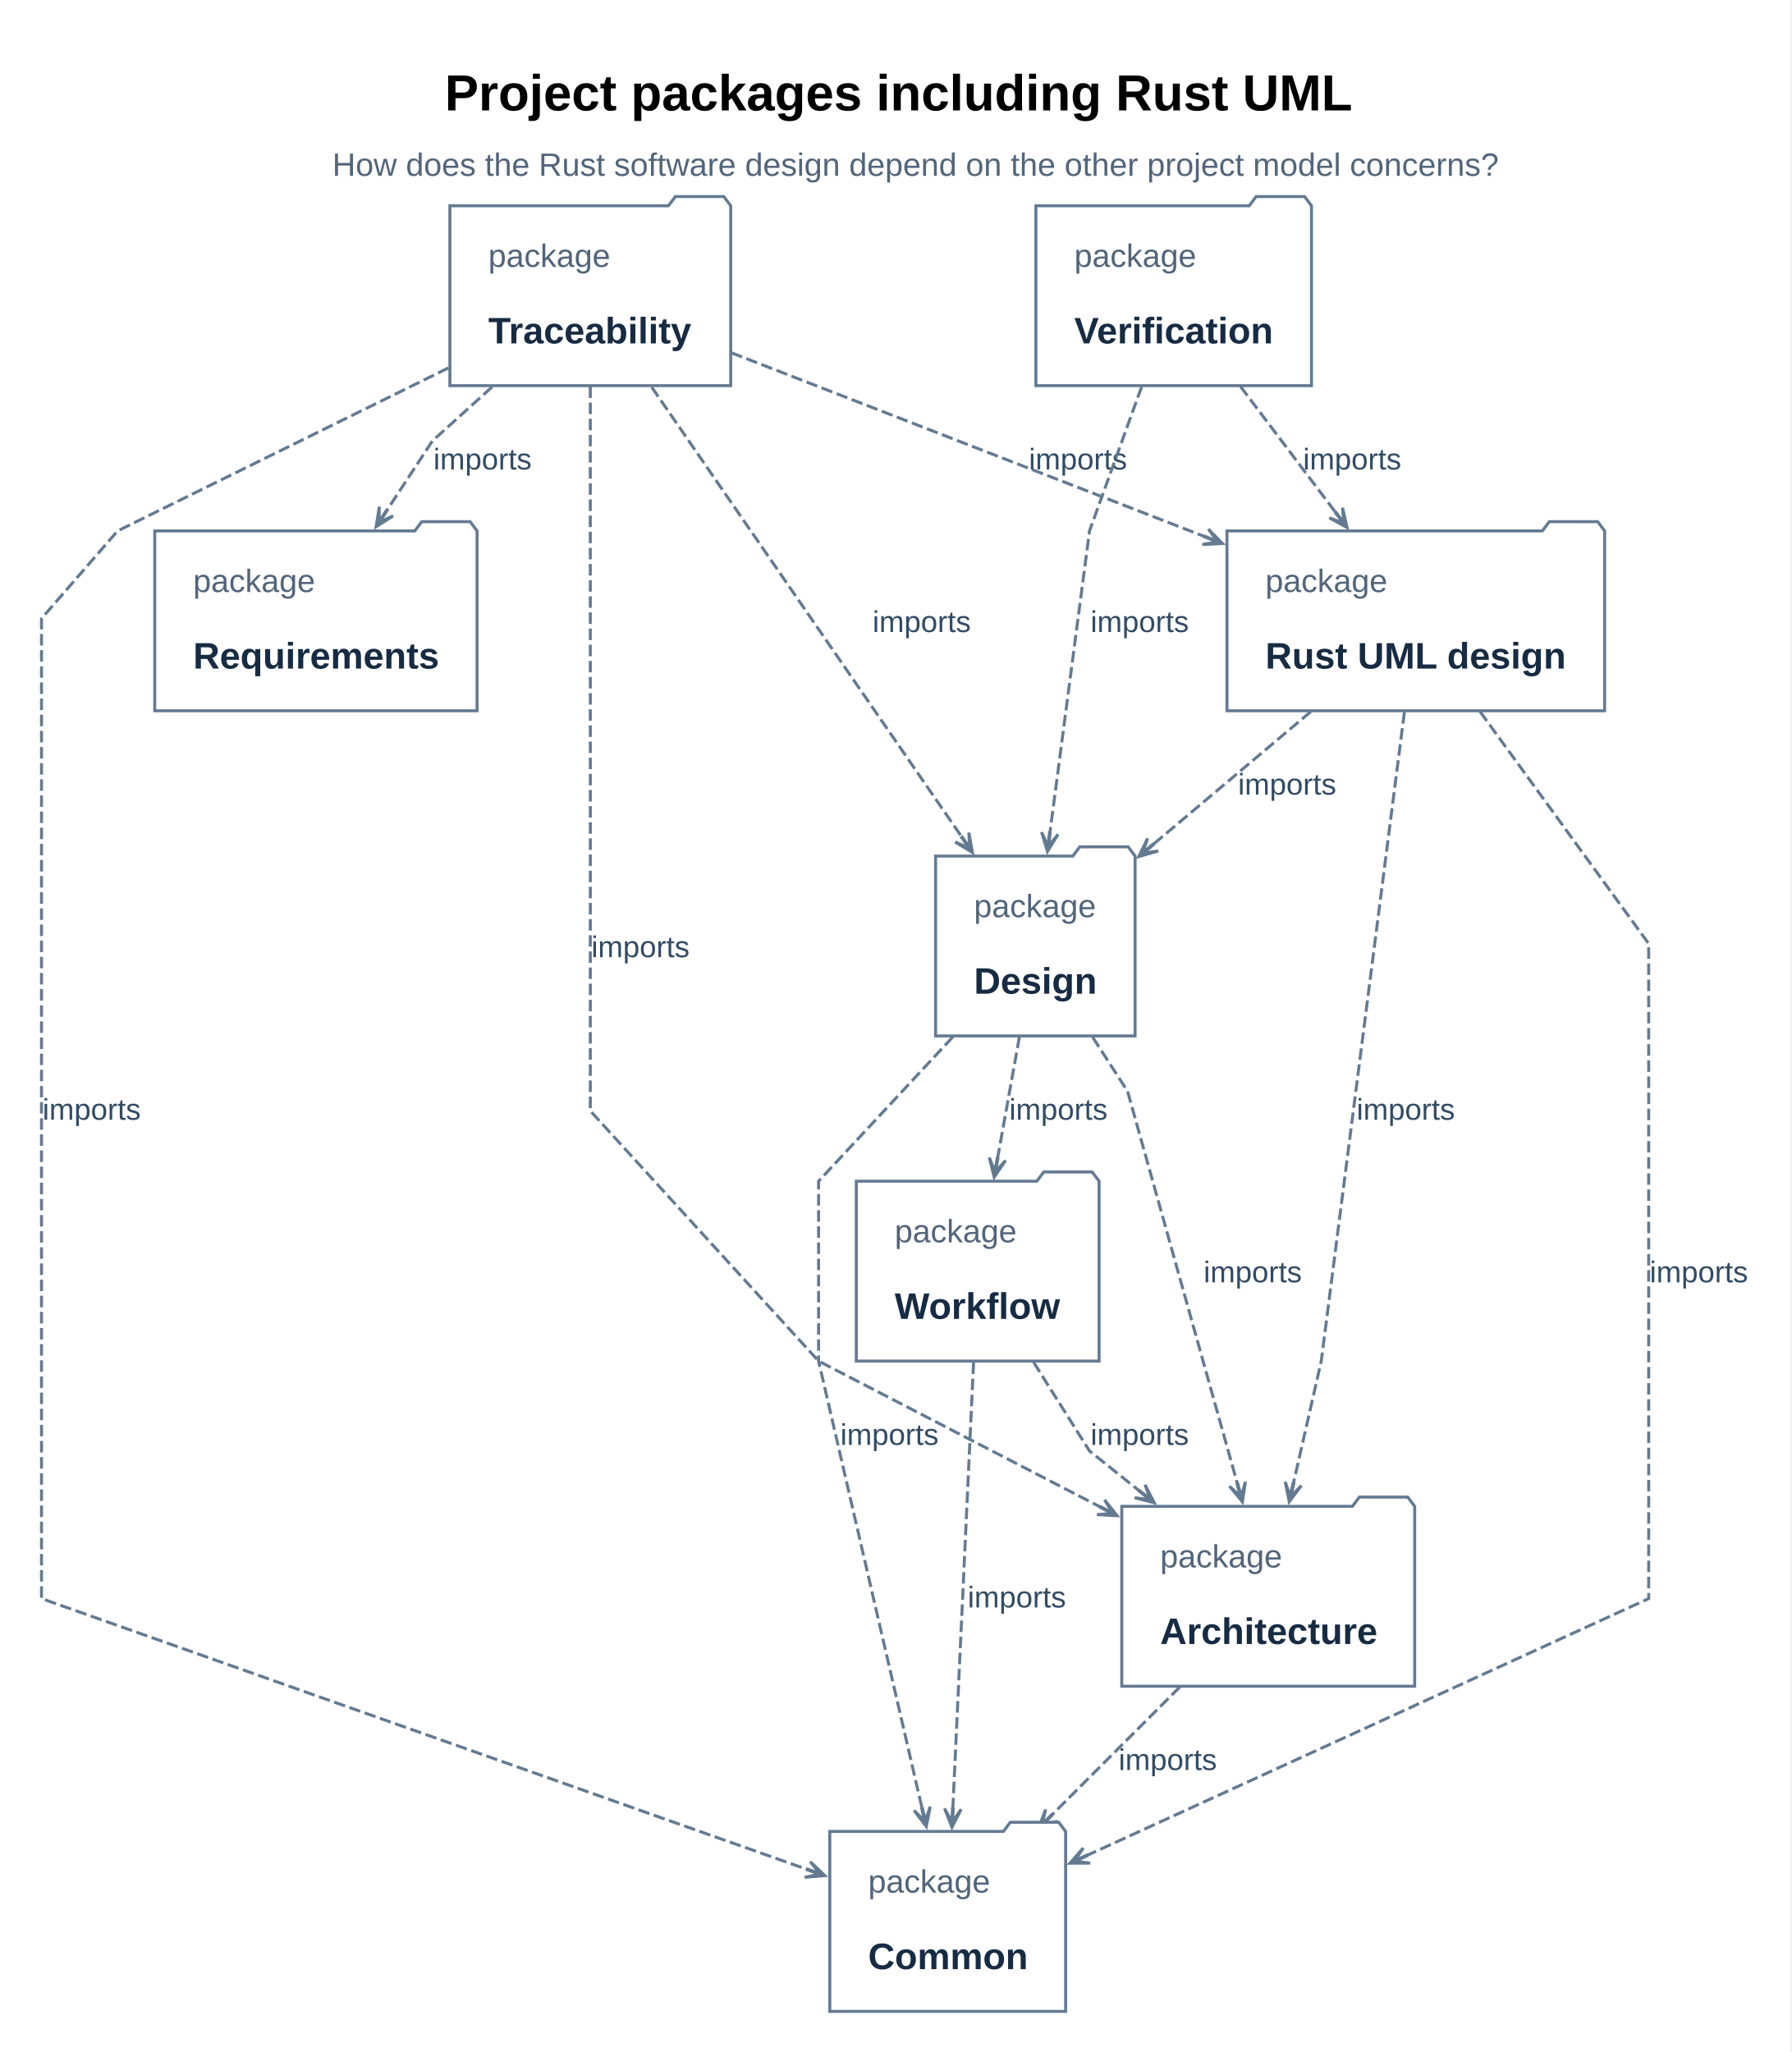
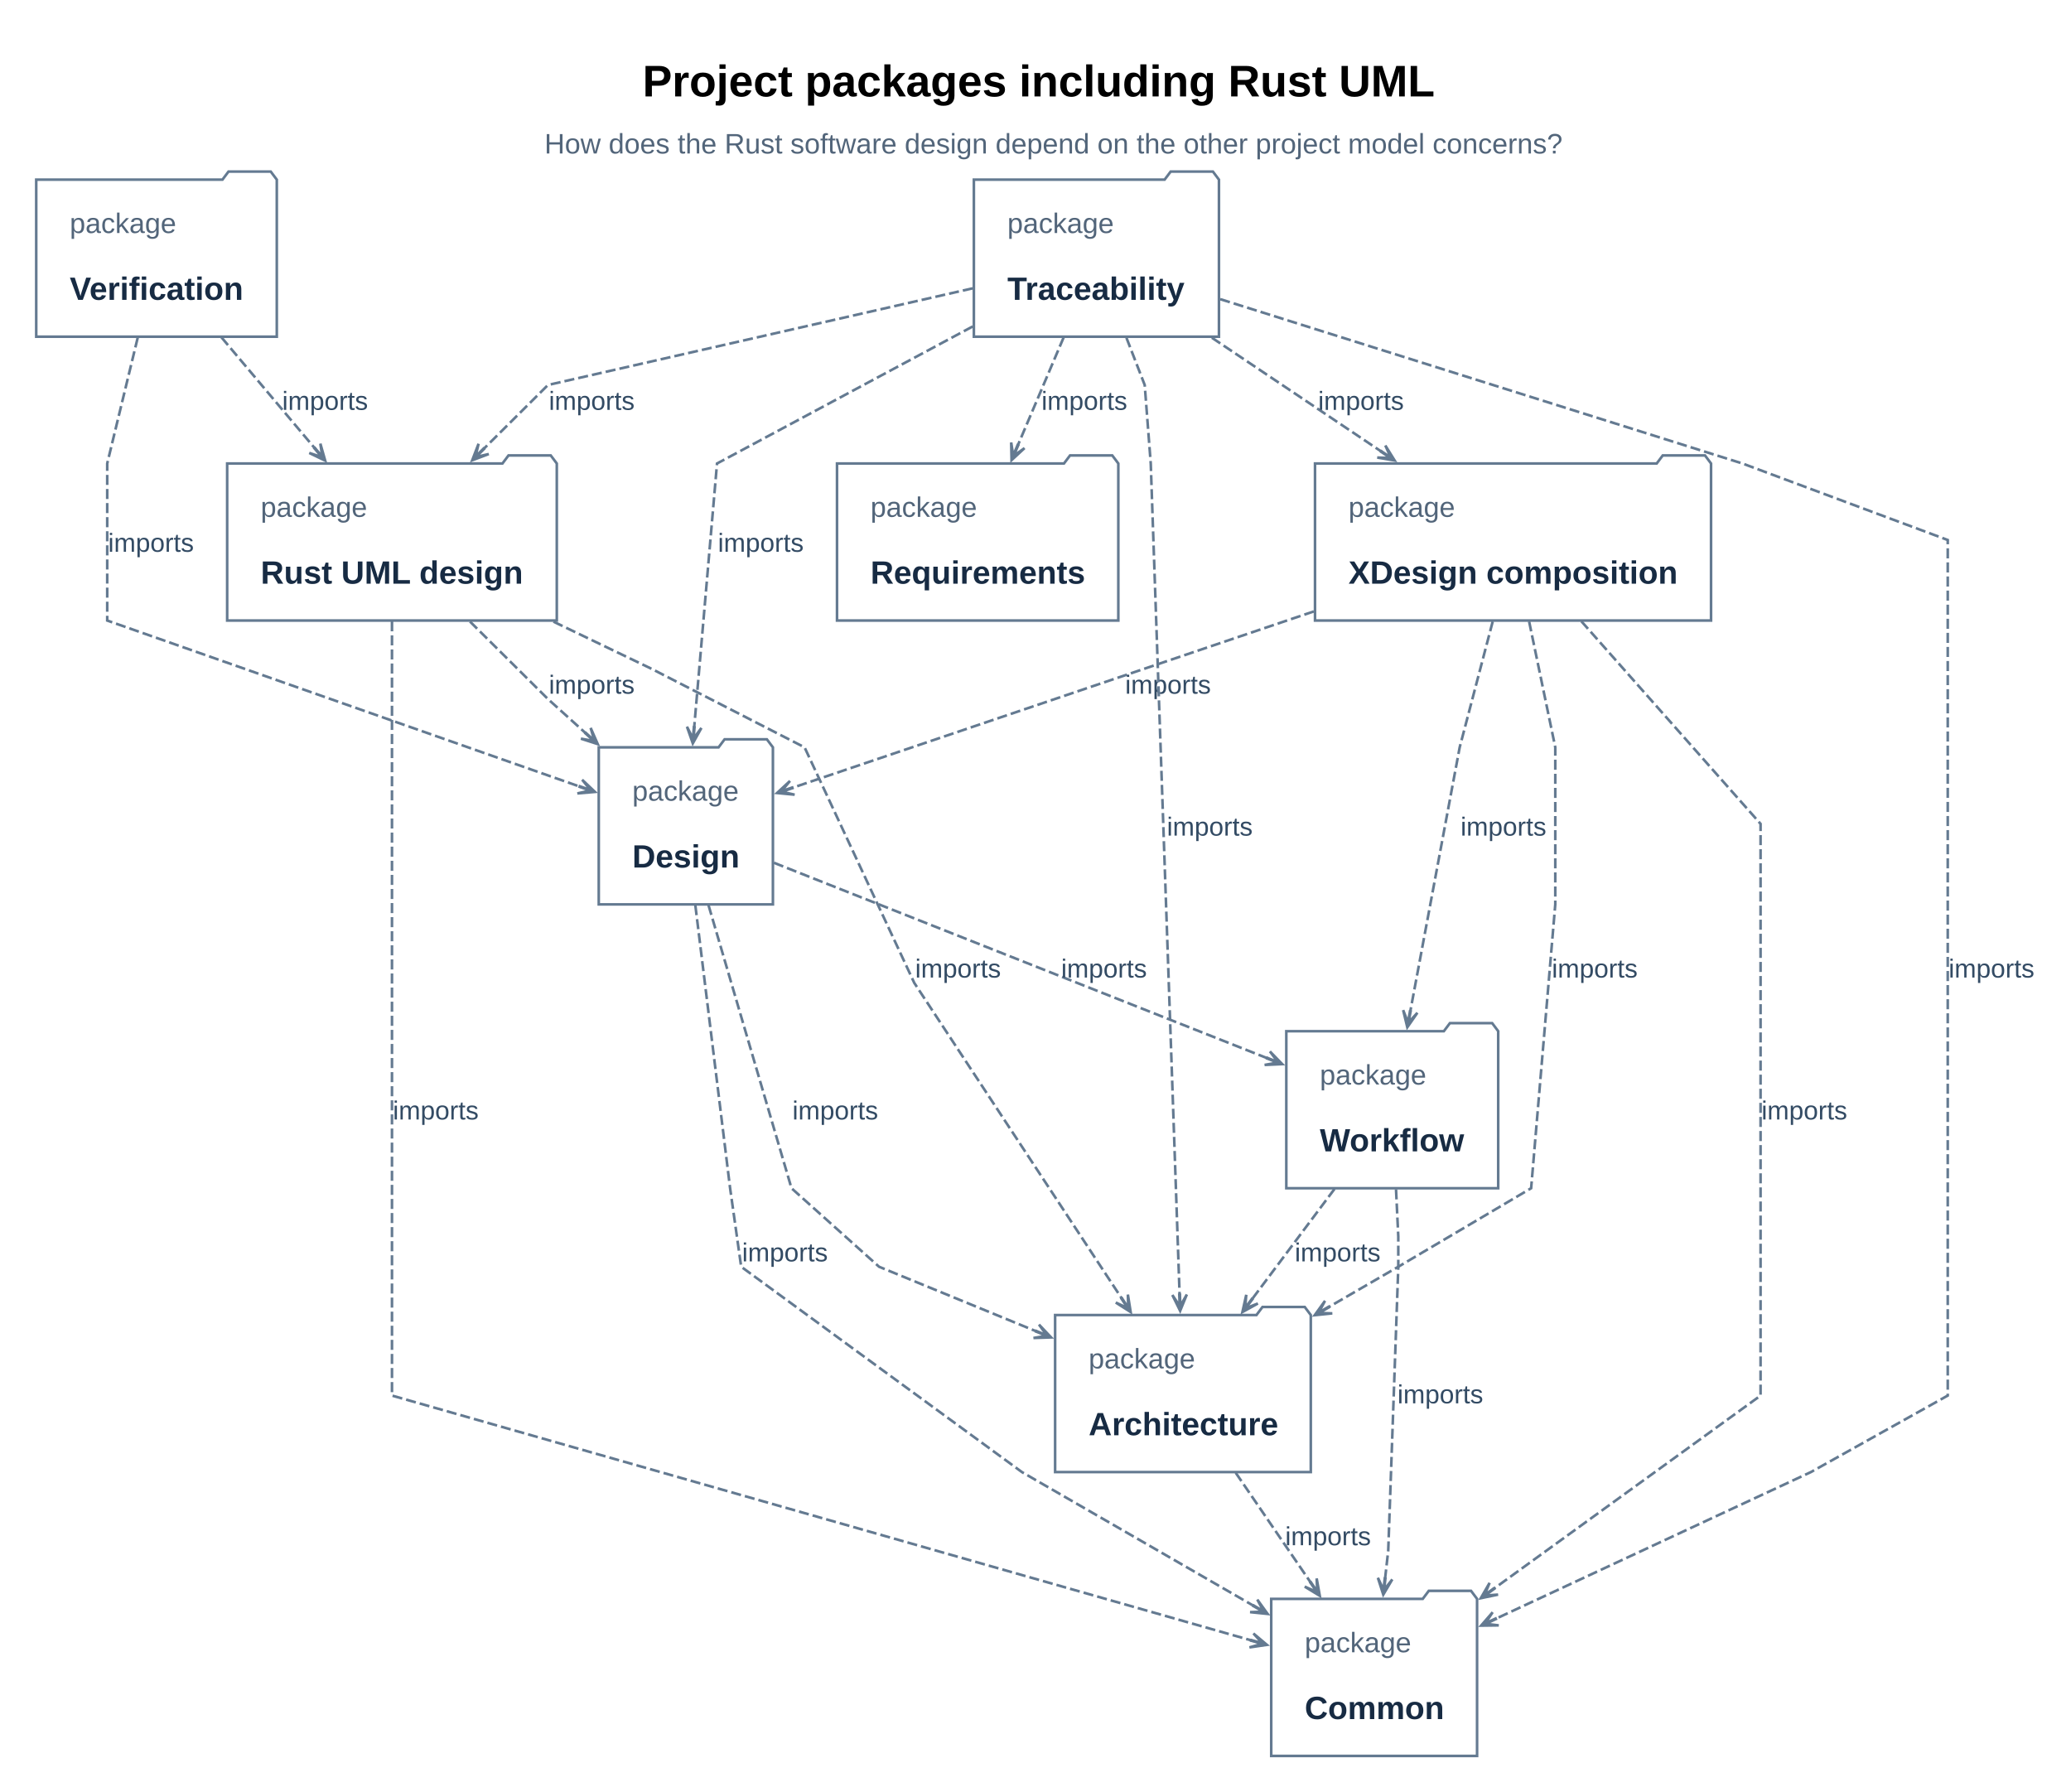
- <svg xmlns="http://www.w3.org/2000/svg" width="777pt" height="890pt" viewBox="0.00 0.00 777.00 890.00" role="img" aria-labelledby="diagram-title diagram-desc" data-layout-engine="graphviz-dot">
+ <svg xmlns="http://www.w3.org/2000/svg" width="1029pt" height="890pt" viewBox="0.00 0.00 1029.00 890.00" role="img" aria-labelledby="diagram-title diagram-desc" data-layout-engine="graphviz-dot">
  <g id="graph0" class="graph" transform="scale(1 1) rotate(0) translate(18 872.37)">
-     <polygon fill="white" stroke="none" points="-18,18 -18,-872.37 758.5,-872.37 758.5,18 -18,18" />
-     <text xml:space="preserve" text-anchor="start" x="174.88" y="-824.47" font-family="Arial" font-weight="bold" font-size="22.00">Project packages including Rust UML</text>
-     <text xml:space="preserve" text-anchor="start" x="126.12" y="-796.12" font-family="Arial" font-size="14.00" fill="#52657a">How does the Rust software design depend on the other project model concerns?</text>
-     <g class="edge" data-native-id="9125b251-9b5d-5397-881d-ebc59b528305" data-source-id="0625023d-d9ca-57d0-8d04-bde917032e84" data-target-id="7def8b87-d29a-5822-b4d9-666bd91325c8" data-edge-kind="dependency">
-       <path fill="none" stroke="#647a91" stroke-width="1.3" stroke-dasharray="5,2" d="M591.05,-563.48C580.15,-478.36 555,-282.04 555,-282.04 555,-282.04 548.81,-254.84 542.85,-228.67" />
-       <polygon fill="#647a91" stroke="#647a91" stroke-width="1.3" points="541.11,-221.05 546.4,-228.05 541.8,-223.37 543.04,-228.82 542.89,-228.85 542.74,-228.88 541.5,-223.44 539.38,-229.65 541.11,-221.05" />
-       <text xml:space="preserve" text-anchor="middle" x="591.64" y="-386.71" font-family="Arial" font-size="13.00" fill="#334b64" class="edge-label">imports</text>
+     <polygon fill="white" stroke="none" points="-18,18 -18,-872.37 1011.26,-872.37 1011.26,18 -18,18" />
+     <text xml:space="preserve" text-anchor="start" x="301.26" y="-824.47" font-family="Arial" font-weight="bold" font-size="22.00">Project packages including Rust UML</text>
+     <text xml:space="preserve" text-anchor="start" x="252.51" y="-796.12" font-family="Arial" font-size="14.00" fill="#52657a">How does the Rust software design depend on the other project model concerns?</text>
+     <g class="edge" data-native-id="033b1cbf-6279-5ead-9d37-1441a9fa3395" data-source-id="7def8b87-d29a-5822-b4d9-666bd91325c8" data-target-id="fc9e6046-b3d8-5f4a-b4b7-7125975a4afe" data-edge-kind="dependency">
+       <path fill="none" stroke="#647a91" stroke-width="1.3" stroke-dasharray="5,2" d="M595.98,-140.67C607.61,-123.66 621.38,-103.5 633.54,-85.7" />
+       <polygon fill="#647a91" stroke="#647a91" stroke-width="1.3" points="637.75,-79.55 636.2,-88.18 636.51,-81.63 633.36,-86.24 633.23,-86.15 633.11,-86.07 636.26,-81.46 630.26,-84.12 637.75,-79.55" />
+       <text xml:space="preserve" text-anchor="middle" x="641.86" y="-104.67" font-family="Arial" font-size="13.00" fill="#334b64" class="edge-label">imports</text>
    </g>
-     <g class="edge" data-native-id="01d4f9c0-966f-5e1e-bbdf-27370b5a4e4f" data-source-id="0625023d-d9ca-57d0-8d04-bde917032e84" data-target-id="fc9e6046-b3d8-5f4a-b4b7-7125975a4afe" data-edge-kind="dependency">
-       <path fill="none" stroke="#647a91" stroke-width="1.3" stroke-dasharray="5,2" d="M623.87,-563.73C653.76,-522.59 697,-463.07 697,-463.07 697,-463.07 697,-463.07 697,-179.03 697,-179.03 541.81,-108.06 453.19,-67.54" />
-       <polygon fill="#647a91" stroke="#647a91" stroke-width="1.3" points="446.01,-64.25 454.78,-64.3 448.27,-65.12 453.35,-67.44 453.29,-67.58 453.22,-67.72 448.14,-65.39 451.79,-70.85 446.01,-64.25" />
-       <text xml:space="preserve" text-anchor="middle" x="718.75" y="-316.2" font-family="Arial" font-size="13.00" fill="#334b64" class="edge-label">imports</text>
+     <g class="edge" data-native-id="2b54664b-7dcb-577a-98d3-53295575289d" data-source-id="3cf1f4d9-4e74-5e5d-9e2d-a50a0f754327" data-target-id="7def8b87-d29a-5822-b4d9-666bd91325c8" data-edge-kind="dependency">
+       <path fill="none" stroke="#647a91" stroke-width="1.3" stroke-dasharray="5,2" d="M741.76,-563.61C747.7,-535.07 754.76,-501.08 754.76,-501.08 754.76,-501.08 754.76,-423.06 754.76,-423.06 754.76,-423.06 742.76,-282.04 742.76,-282.04 742.76,-282.04 676.76,-243.04 676.76,-243.04 676.76,-243.04 661.23,-234.03 641.99,-222.89" />
+       <polygon fill="#647a91" stroke="#647a91" stroke-width="1.3" points="635.23,-218.97 643.96,-219.87 637.4,-220.05 642.23,-222.85 642.15,-222.98 642.08,-223.11 637.25,-220.31 640.35,-226.1 635.23,-218.97" />
+       <text xml:space="preserve" text-anchor="middle" x="774.37" y="-386.71" font-family="Arial" font-size="13.00" fill="#334b64" class="edge-label">imports</text>
    </g>
-     <g class="edge" data-native-id="2026f7e8-3494-51af-b8e7-697c906ca6ec" data-source-id="0625023d-d9ca-57d0-8d04-bde917032e84" data-target-id="c51d2447-c5bd-5f59-8c8c-d63d6cd44461" data-edge-kind="dependency">
-       <path fill="none" stroke="#647a91" stroke-width="1.3" stroke-dasharray="5,2" d="M550.48,-563.73C529.22,-545.83 503.84,-524.44 481.95,-506" />
-       <polygon fill="#647a91" stroke="#647a91" stroke-width="1.3" points="475.88,-500.88 484.32,-503.29 477.82,-502.33 482.09,-505.92 482,-506.04 481.9,-506.15 477.63,-502.56 479.68,-508.79 475.88,-500.88" />
-       <text xml:space="preserve" text-anchor="middle" x="540.2" y="-527.73" font-family="Arial" font-size="13.00" fill="#334b64" class="edge-label">imports</text>
+     <g class="edge" data-native-id="5f21dc27-5157-5e00-a9f9-8c1c93339f38" data-source-id="3cf1f4d9-4e74-5e5d-9e2d-a50a0f754327" data-target-id="fc9e6046-b3d8-5f4a-b4b7-7125975a4afe" data-edge-kind="dependency">
+       <path fill="none" stroke="#647a91" stroke-width="1.3" stroke-dasharray="5,2" d="M767.7,-563.73C804.11,-522.59 856.76,-463.07 856.76,-463.07 856.76,-463.07 856.76,-463.07 856.76,-179.03 856.76,-179.03 780.35,-123.7 723.94,-82.86" />
+       <polygon fill="#647a91" stroke="#647a91" stroke-width="1.3" points="717.75,-78.38 726.34,-80.15 719.8,-79.67 724.32,-82.95 724.23,-83.07 724.14,-83.19 719.62,-79.92 722.12,-85.98 717.75,-78.38" />
+       <text xml:space="preserve" text-anchor="middle" x="878.51" y="-316.2" font-family="Arial" font-size="13.00" fill="#334b64" class="edge-label">imports</text>
    </g>
-     <g class="edge" data-native-id="033b1cbf-6279-5ead-9d37-1441a9fa3395" data-source-id="7def8b87-d29a-5822-b4d9-666bd91325c8" data-target-id="fc9e6046-b3d8-5f4a-b4b7-7125975a4afe" data-edge-kind="dependency">
-       <path fill="none" stroke="#647a91" stroke-width="1.3" stroke-dasharray="5,2" d="M493.65,-140.67C476.33,-123.35 455.76,-102.78 437.74,-84.75" />
-       <polygon fill="#647a91" stroke="#647a91" stroke-width="1.3" points="432.35,-79.36 440.55,-82.47 434.16,-80.96 438.11,-84.91 438,-85.02 437.9,-85.12 433.95,-81.18 435.46,-87.56 432.35,-79.36" />
-       <text xml:space="preserve" text-anchor="middle" x="488.42" y="-104.67" font-family="Arial" font-size="13.00" fill="#334b64" class="edge-label">imports</text>
+     <g class="edge" data-native-id="ba5f3f16-cff0-5bd6-88a1-5110c37ab4cb" data-source-id="3cf1f4d9-4e74-5e5d-9e2d-a50a0f754327" data-target-id="c51d2447-c5bd-5f59-8c8c-d63d6cd44461" data-edge-kind="dependency">
+       <path fill="none" stroke="#647a91" stroke-width="1.3" stroke-dasharray="5,2" d="M634.8,-568.61C553.24,-541.03 440.74,-502.98 375.48,-480.9" />
+       <polygon fill="#647a91" stroke="#647a91" stroke-width="1.3" points="368.09,-478.4 376.83,-477.56 370.43,-479.03 375.72,-480.82 375.67,-480.97 375.62,-481.11 370.34,-479.32 374.52,-484.38 368.09,-478.4" />
+       <text xml:space="preserve" text-anchor="middle" x="562.34" y="-527.73" font-family="Arial" font-size="13.00" fill="#334b64" class="edge-label">imports</text>
+     </g>
+     <g class="edge" data-native-id="1d7b6d9e-c53c-5791-9e96-03ad621fe22a" data-source-id="3cf1f4d9-4e74-5e5d-9e2d-a50a0f754327" data-target-id="7fa367e3-b361-5dad-b43c-a161cc036e1d" data-edge-kind="dependency">
+       <path fill="none" stroke="#647a91" stroke-width="1.3" stroke-dasharray="5,2" d="M723.67,-563.61C716.18,-535.07 707.26,-501.08 707.26,-501.08 707.26,-501.08 692.61,-422.75 682.68,-369.71" />
+       <polygon fill="#647a91" stroke="#647a91" stroke-width="1.3" points="681.24,-362.01 686.25,-369.21 681.83,-364.36 682.86,-369.85 682.71,-369.88 682.57,-369.9 681.54,-364.42 679.18,-370.54 681.24,-362.01" />
+       <text xml:space="preserve" text-anchor="middle" x="729.01" y="-457.22" font-family="Arial" font-size="13.00" fill="#334b64" class="edge-label">imports</text>
    </g>
    <g class="edge" data-native-id="1f7935dd-c854-52d0-a18e-62897cddd1be" data-source-id="c51d2447-c5bd-5f59-8c8c-d63d6cd44461" data-target-id="7def8b87-d29a-5822-b4d9-666bd91325c8" data-edge-kind="dependency">
-       <path fill="none" stroke="#647a91" stroke-width="1.3" stroke-dasharray="5,2" d="M455.88,-422.5C464.01,-409.89 471,-399.06 471,-399.06 471,-399.06 500.73,-292.81 518.68,-228.65" />
-       <polygon fill="#647a91" stroke="#647a91" stroke-width="1.3" points="520.81,-221.03 522.12,-229.71 520.3,-223.4 518.8,-228.78 518.65,-228.74 518.51,-228.7 520.01,-223.32 515.19,-227.77 520.81,-221.03" />
-       <text xml:space="preserve" text-anchor="middle" x="525.28" y="-316.2" font-family="Arial" font-size="13.00" fill="#334b64" class="edge-label">imports</text>
+       <path fill="none" stroke="#647a91" stroke-width="1.3" stroke-dasharray="5,2" d="M334.03,-422.66C349.45,-370.06 375.26,-282.04 375.26,-282.04 375.26,-282.04 418.76,-243.04 418.76,-243.04 418.76,-243.04 458.36,-226.78 496.99,-210.91" />
+       <polygon fill="#647a91" stroke="#647a91" stroke-width="1.3" points="504.26,-207.93 498.23,-214.3 502.08,-208.99 496.92,-211.11 496.86,-210.97 496.8,-210.83 501.97,-208.71 495.49,-207.64 504.26,-207.93" />
+       <text xml:space="preserve" text-anchor="middle" x="397.01" y="-316.2" font-family="Arial" font-size="13.00" fill="#334b64" class="edge-label">imports</text>
    </g>
    <g class="edge" data-native-id="7614d28e-d148-54a8-853d-2d6122cf6528" data-source-id="c51d2447-c5bd-5f59-8c8c-d63d6cd44461" data-target-id="fc9e6046-b3d8-5f4a-b4b7-7125975a4afe" data-edge-kind="dependency">
-       <path fill="none" stroke="#647a91" stroke-width="1.3" stroke-dasharray="5,2" d="M395.19,-422.59C368.63,-394.05 337,-360.06 337,-360.06 337,-360.06 337,-282.04 337,-282.04 337,-282.04 365.63,-158.32 381.94,-87.79" />
-       <polygon fill="#647a91" stroke="#647a91" stroke-width="1.3" points="383.71,-80.17 385.41,-88.78 383.31,-82.56 382.05,-88 381.9,-87.97 381.76,-87.93 383.02,-82.49 378.4,-87.15 383.71,-80.17" />
-       <text xml:space="preserve" text-anchor="middle" x="367.74" y="-245.69" font-family="Arial" font-size="13.00" fill="#334b64" class="edge-label">imports</text>
+       <path fill="none" stroke="#647a91" stroke-width="1.3" stroke-dasharray="5,2" d="M327.48,-422.66C333.95,-370.06 344.76,-282.04 344.76,-282.04 344.76,-282.04 350.26,-243.04 350.26,-243.04 350.26,-243.04 489.76,-141.02 489.76,-141.02 489.76,-141.02 554.48,-103.67 605.2,-74.39" />
+       <polygon fill="#647a91" stroke="#647a91" stroke-width="1.3" points="611.83,-70.56 606.7,-77.68 609.82,-71.9 604.98,-74.69 604.91,-74.56 604.83,-74.43 609.67,-71.64 603.11,-71.44 611.83,-70.56" />
+       <text xml:space="preserve" text-anchor="middle" x="372.01" y="-245.69" font-family="Arial" font-size="13.00" fill="#334b64" class="edge-label">imports</text>
    </g>
    <g class="edge" data-native-id="64121e0a-8dbf-504c-9b8a-ea2493c75e27" data-source-id="c51d2447-c5bd-5f59-8c8c-d63d6cd44461" data-target-id="7fa367e3-b361-5dad-b43c-a161cc036e1d" data-edge-kind="dependency">
-       <path fill="none" stroke="#647a91" stroke-width="1.3" stroke-dasharray="5,2" d="M424.1,-422.71C421.15,-406.3 417.67,-386.97 414.56,-369.66" />
-       <polygon fill="#647a91" stroke="#647a91" stroke-width="1.3" points="413.16,-361.84 418.11,-369.08 413.73,-364.19 414.72,-369.69 414.57,-369.71 414.42,-369.74 413.44,-364.24 411.03,-370.35 413.16,-361.84" />
-       <text xml:space="preserve" text-anchor="middle" x="441" y="-386.71" font-family="Arial" font-size="13.00" fill="#334b64" class="edge-label">imports</text>
+       <path fill="none" stroke="#647a91" stroke-width="1.3" stroke-dasharray="5,2" d="M366.51,-443.74C428.28,-419.28 541.37,-374.49 611.77,-346.6" />
+       <polygon fill="#647a91" stroke="#647a91" stroke-width="1.3" points="619.09,-343.7 612.98,-350 616.9,-344.73 611.71,-346.79 611.65,-346.65 611.6,-346.51 616.79,-344.45 610.33,-343.3 619.09,-343.7" />
+       <text xml:space="preserve" text-anchor="middle" x="530.54" y="-386.71" font-family="Arial" font-size="13.00" fill="#334b64" class="edge-label">imports</text>
    </g>
-     <g class="edge" data-native-id="9fcc0f05-3556-5b57-8e87-64c96c91b329" data-source-id="e7bdc20d-fa91-5636-a07d-c3a4e3641e7a" data-target-id="0625023d-d9ca-57d0-8d04-bde917032e84" data-edge-kind="dependency">
-       <path fill="none" stroke="#647a91" stroke-width="1.3" stroke-dasharray="5,2" d="M299.14,-719.37C355.71,-697.4 440.56,-664.45 505.07,-639.4" />
-       <polygon fill="#647a91" stroke="#647a91" stroke-width="1.3" points="512.16,-636.65 506.01,-642.9 509.96,-637.66 504.76,-639.68 504.7,-639.54 504.65,-639.4 509.85,-637.38 503.4,-636.19 512.16,-636.65" />
-       <text xml:space="preserve" text-anchor="middle" x="449.48" y="-668.75" font-family="Arial" font-size="13.00" fill="#334b64" class="edge-label">imports</text>
+     <g class="edge" data-native-id="48b7c79d-348f-55a6-83b2-9063e3194517" data-source-id="9205a8df-2aad-58f0-9bcf-1635d9b40a60" data-target-id="7def8b87-d29a-5822-b4d9-666bd91325c8" data-edge-kind="dependency">
+       <path fill="none" stroke="#647a91" stroke-width="1.3" stroke-dasharray="5,2" d="M257,-563.52C283.23,-550.91 305.76,-540.08 305.76,-540.08 305.76,-540.08 381.76,-501.08 381.76,-501.08 381.76,-501.08 436.26,-384.06 436.26,-384.06 436.26,-384.06 500.12,-286.95 539.51,-227.05" />
+       <polygon fill="#647a91" stroke="#647a91" stroke-width="1.3" points="543.78,-220.54 542.4,-229.2 542.58,-222.64 539.51,-227.31 539.39,-227.23 539.26,-227.14 542.33,-222.48 536.38,-225.25 543.78,-220.54" />
+       <text xml:space="preserve" text-anchor="middle" x="458.01" y="-386.71" font-family="Arial" font-size="13.00" fill="#334b64" class="edge-label">imports</text>
+     </g>
+     <g class="edge" data-native-id="68e05dca-989e-57da-9564-9c8121f8713b" data-source-id="9205a8df-2aad-58f0-9bcf-1635d9b40a60" data-target-id="fc9e6046-b3d8-5f4a-b4b7-7125975a4afe" data-edge-kind="dependency">
+       <path fill="none" stroke="#647a91" stroke-width="1.3" stroke-dasharray="5,2" d="M176.76,-563.73C176.76,-522.59 176.76,-463.07 176.76,-463.07 176.76,-463.07 176.76,-463.07 176.76,-179.03 176.76,-179.03 473.02,-94.63 603.87,-57.36" />
+       <polygon fill="#647a91" stroke="#647a91" stroke-width="1.3" points="611.48,-55.19 604.77,-60.84 609.2,-56 603.83,-57.53 603.79,-57.38 603.74,-57.24 609.11,-55.71 602.8,-53.92 611.48,-55.19" />
+       <text xml:space="preserve" text-anchor="middle" x="198.51" y="-316.2" font-family="Arial" font-size="13.00" fill="#334b64" class="edge-label">imports</text>
+     </g>
+     <g class="edge" data-native-id="2d5b164b-5e68-5c7d-aaba-6c0f42af3309" data-source-id="9205a8df-2aad-58f0-9bcf-1635d9b40a60" data-target-id="c51d2447-c5bd-5f59-8c8c-d63d6cd44461" data-edge-kind="dependency">
+       <path fill="none" stroke="#647a91" stroke-width="1.3" stroke-dasharray="5,2" d="M215.51,-563.58C234.89,-544.33 254.26,-525.08 254.26,-525.08 254.26,-525.08 262.47,-517.65 273.2,-507.94" />
+       <polygon fill="#647a91" stroke="#647a91" stroke-width="1.3" points="278.99,-502.7 275.47,-510.74 277.3,-504.43 273.16,-508.18 273.06,-508.07 272.96,-507.96 277.1,-504.21 270.64,-505.4 278.99,-502.7" />
+       <text xml:space="preserve" text-anchor="middle" x="276.01" y="-527.73" font-family="Arial" font-size="13.00" fill="#334b64" class="edge-label">imports</text>
    </g>
    <g class="edge" data-native-id="9dedad38-9014-5087-a918-231a94d33ebd" data-source-id="e7bdc20d-fa91-5636-a07d-c3a4e3641e7a" data-target-id="7def8b87-d29a-5822-b4d9-666bd91325c8" data-edge-kind="dependency">
-       <path fill="none" stroke="#647a91" stroke-width="1.3" stroke-dasharray="5,2" d="M238,-704.75C238,-663.61 238,-604.09 238,-604.09 238,-604.09 238,-604.09 238,-390.56 238,-390.56 337,-282.04 337,-282.04 337,-282.04 403.99,-247.34 459.44,-218.62" />
-       <polygon fill="#647a91" stroke="#647a91" stroke-width="1.3" points="466.47,-214.97 461.03,-221.85 464.4,-216.22 459.44,-218.79 459.37,-218.65 459.3,-218.52 464.26,-215.95 457.71,-215.46 466.47,-214.97" />
-       <text xml:space="preserve" text-anchor="middle" x="259.75" y="-457.22" font-family="Arial" font-size="13.00" fill="#334b64" class="edge-label">imports</text>
+       <path fill="none" stroke="#647a91" stroke-width="1.3" stroke-dasharray="5,2" d="M541.69,-704.54C546.57,-691.93 550.76,-681.1 550.76,-681.1 550.76,-681.1 553.76,-642.1 553.76,-642.1 553.76,-642.1 564,-347.18 568.1,-229.08" />
+       <polygon fill="#647a91" stroke="#647a91" stroke-width="1.3" points="568.37,-221.13 571.69,-229.25 568.44,-223.55 568.25,-229.13 568.1,-229.13 567.95,-229.12 568.14,-223.54 564.5,-229 568.37,-221.13" />
+       <text xml:space="preserve" text-anchor="middle" x="583.09" y="-457.22" font-family="Arial" font-size="13.00" fill="#334b64" class="edge-label">imports</text>
    </g>
    <g class="edge" data-native-id="1b5c4724-b8b7-538a-ad40-47fd767ccdef" data-source-id="e7bdc20d-fa91-5636-a07d-c3a4e3641e7a" data-target-id="fc9e6046-b3d8-5f4a-b4b7-7125975a4afe" data-edge-kind="dependency">
-       <path fill="none" stroke="#647a91" stroke-width="1.3" stroke-dasharray="5,2" d="M176.49,-712.8C116.11,-683.05 33,-642.1 33,-642.1 33,-642.1 0,-604.09 0,-604.09 0,-604.09 0,-604.09 0,-179.03 0,-179.03 221.85,-100.55 332.18,-61.52" />
-       <polygon fill="#647a91" stroke="#647a91" stroke-width="1.3" points="339.72,-58.86 333.38,-64.92 337.5,-59.8 332.23,-61.67 332.18,-61.52 332.13,-61.38 337.4,-59.52 330.98,-58.13 339.72,-58.86" />
-       <text xml:space="preserve" text-anchor="middle" x="21.75" y="-386.71" font-family="Arial" font-size="13.00" fill="#334b64" class="edge-label">imports</text>
+       <path fill="none" stroke="#647a91" stroke-width="1.3" stroke-dasharray="5,2" d="M588.28,-723.75C681.48,-694.42 847.76,-642.1 847.76,-642.1 847.76,-642.1 949.76,-604.09 949.76,-604.09 949.76,-604.09 949.76,-604.09 949.76,-179.03 949.76,-179.03 881.76,-141.02 881.76,-141.02 881.76,-141.02 789.15,-97.91 724.93,-68.02" />
+       <polygon fill="#647a91" stroke="#647a91" stroke-width="1.3" points="717.9,-64.74 726.67,-64.86 720.16,-65.63 725.22,-67.98 725.15,-68.12 725.09,-68.26 720.03,-65.9 723.64,-71.38 717.9,-64.74" />
+       <text xml:space="preserve" text-anchor="middle" x="971.51" y="-386.71" font-family="Arial" font-size="13.00" fill="#334b64" class="edge-label">imports</text>
+     </g>
+     <g class="edge" data-native-id="288bac87-3b32-5a34-b4f3-f66d8aedaf6b" data-source-id="e7bdc20d-fa91-5636-a07d-c3a4e3641e7a" data-target-id="3cf1f4d9-4e74-5e5d-9e2d-a50a0f754327" data-edge-kind="dependency">
+       <path fill="none" stroke="#647a91" stroke-width="1.3" stroke-dasharray="5,2" d="M584.15,-704.57C610.29,-687.02 641.35,-666.15 668.39,-648" />
+       <polygon fill="#647a91" stroke="#647a91" stroke-width="1.3" points="674.95,-643.59 670.32,-651.04 673.03,-645.06 668.39,-648.17 668.31,-648.05 668.23,-647.92 672.86,-644.81 666.3,-645.06 674.95,-643.59" />
+       <text xml:space="preserve" text-anchor="middle" x="658.22" y="-668.75" font-family="Arial" font-size="13.00" fill="#334b64" class="edge-label">imports</text>
    </g>
    <g class="edge" data-native-id="efe0445b-0f75-590f-9099-bb0510fac6cb" data-source-id="e7bdc20d-fa91-5636-a07d-c3a4e3641e7a" data-target-id="c51d2447-c5bd-5f59-8c8c-d63d6cd44461" data-edge-kind="dependency">
-       <path fill="none" stroke="#647a91" stroke-width="1.3" stroke-dasharray="5,2" d="M264.63,-704.47C299.82,-653.41 361.72,-563.6 399.28,-509.09" />
-       <polygon fill="#647a91" stroke="#647a91" stroke-width="1.3" points="403.74,-502.62 402.17,-511.25 402.49,-504.7 399.32,-509.29 399.2,-509.21 399.08,-509.12 402.25,-504.53 396.24,-507.17 403.74,-502.62" />
-       <text xml:space="preserve" text-anchor="middle" x="381.71" y="-598.24" font-family="Arial" font-size="13.00" fill="#334b64" class="edge-label">imports</text>
+       <path fill="none" stroke="#647a91" stroke-width="1.3" stroke-dasharray="5,2" d="M465.3,-710.18C410.3,-680.7 338.26,-642.1 338.26,-642.1 338.26,-642.1 331.48,-563.77 326.89,-510.73" />
+       <polygon fill="#647a91" stroke="#647a91" stroke-width="1.3" points="326.23,-503.05 330.5,-510.71 326.58,-505.45 327.07,-511.01 326.92,-511.02 326.77,-511.04 326.29,-505.47 323.33,-511.34 326.23,-503.05" />
+       <text xml:space="preserve" text-anchor="middle" x="360.01" y="-598.24" font-family="Arial" font-size="13.00" fill="#334b64" class="edge-label">imports</text>
    </g>
-     <g class="edge" data-native-id="288bac87-3b32-5a34-b4f3-f66d8aedaf6b" data-source-id="e7bdc20d-fa91-5636-a07d-c3a4e3641e7a" data-target-id="5a18489b-6186-5c00-b446-8a50301a313e" data-edge-kind="dependency">
-       <path fill="none" stroke="#647a91" stroke-width="1.3" stroke-dasharray="5,2" d="M195.4,-704.54C181.47,-691.93 169.5,-681.1 169.5,-681.1 169.5,-681.1 160.01,-666.62 149.25,-650.22" />
-       <polygon fill="#647a91" stroke="#647a91" stroke-width="1.3" points="145.12,-643.92 152.52,-648.64 146.57,-645.86 149.63,-650.53 149.51,-650.61 149.38,-650.69 146.32,-646.02 146.5,-652.58 145.12,-643.92" />
-       <text xml:space="preserve" text-anchor="middle" x="191.25" y="-668.75" font-family="Arial" font-size="13.00" fill="#334b64" class="edge-label">imports</text>
+     <g class="edge" data-native-id="9fcc0f05-3556-5b57-8e87-64c96c91b329" data-source-id="e7bdc20d-fa91-5636-a07d-c3a4e3641e7a" data-target-id="5a18489b-6186-5c00-b446-8a50301a313e" data-edge-kind="dependency">
+       <path fill="none" stroke="#647a91" stroke-width="1.3" stroke-dasharray="5,2" d="M510.49,-704.75C503.39,-688.04 495.01,-668.3 487.56,-650.74" />
+       <polygon fill="#647a91" stroke="#647a91" stroke-width="1.3" points="484.61,-643.78 491.05,-649.74 485.69,-645.94 487.87,-651.08 487.73,-651.14 487.6,-651.2 485.41,-646.06 484.42,-652.55 484.61,-643.78" />
+       <text xml:space="preserve" text-anchor="middle" x="520.78" y="-668.75" font-family="Arial" font-size="13.00" fill="#334b64" class="edge-label">imports</text>
    </g>
-     <g class="edge" data-native-id="927aaa8d-d5f8-59aa-bcea-a096de44fbcc" data-source-id="640470ec-0731-5073-b510-e03b3f6c7741" data-target-id="0625023d-d9ca-57d0-8d04-bde917032e84" data-edge-kind="dependency">
-       <path fill="none" stroke="#647a91" stroke-width="1.3" stroke-dasharray="5,2" d="M519.97,-704.75C532.82,-687.74 548.05,-667.58 561.49,-649.78" />
-       <polygon fill="#647a91" stroke="#647a91" stroke-width="1.3" points="566.17,-643.58 564.22,-652.14 564.83,-645.6 561.47,-650.06 561.35,-649.97 561.23,-649.88 564.59,-645.42 558.48,-647.8 566.17,-643.58" />
-       <text xml:space="preserve" text-anchor="middle" x="568.4" y="-668.75" font-family="Arial" font-size="13.00" fill="#334b64" class="edge-label">imports</text>
+     <g class="edge" data-native-id="de2cd640-a362-5659-9985-d9eee18b27b0" data-source-id="e7bdc20d-fa91-5636-a07d-c3a4e3641e7a" data-target-id="9205a8df-2aad-58f0-9bcf-1635d9b40a60" data-edge-kind="dependency">
+       <path fill="none" stroke="#647a91" stroke-width="1.3" stroke-dasharray="5,2" d="M465.27,-729.12C384.9,-710.83 254.26,-681.1 254.26,-681.1 254.26,-681.1 239.16,-666.1 222.3,-649.33" />
+       <polygon fill="#647a91" stroke="#647a91" stroke-width="1.3" points="216.64,-643.71 224.85,-646.8 218.46,-645.31 222.42,-649.24 222.31,-649.35 222.21,-649.46 218.25,-645.52 219.78,-651.9 216.64,-643.71" />
+       <text xml:space="preserve" text-anchor="middle" x="276.01" y="-668.75" font-family="Arial" font-size="13.00" fill="#334b64" class="edge-label">imports</text>
    </g>
    <g class="edge" data-native-id="e2af4ce3-d0b1-5289-aa90-ffd1c11fbcaf" data-source-id="640470ec-0731-5073-b510-e03b3f6c7741" data-target-id="c51d2447-c5bd-5f59-8c8c-d63d6cd44461" data-edge-kind="dependency">
-       <path fill="none" stroke="#647a91" stroke-width="1.3" stroke-dasharray="5,2" d="M477.1,-704.63C466.78,-676.09 454.5,-642.1 454.5,-642.1 454.5,-642.1 444.22,-563.77 437.26,-510.73" />
-       <polygon fill="#647a91" stroke="#647a91" stroke-width="1.3" points="436.25,-503.05 440.86,-510.51 436.71,-505.42 437.44,-510.96 437.29,-510.98 437.14,-511 436.41,-505.46 433.72,-511.45 436.25,-503.05" />
-       <text xml:space="preserve" text-anchor="middle" x="476.25" y="-598.24" font-family="Arial" font-size="13.00" fill="#334b64" class="edge-label">imports</text>
+       <path fill="none" stroke="#647a91" stroke-width="1.3" stroke-dasharray="5,2" d="M50.43,-704.63C43.51,-676.09 35.27,-642.1 35.27,-642.1 35.27,-642.1 35.27,-564.08 35.27,-564.08 35.27,-564.08 187.08,-510.74 270.07,-481.58" />
+       <polygon fill="#647a91" stroke="#647a91" stroke-width="1.3" points="277.61,-478.94 271.25,-484.98 275.38,-479.88 270.11,-481.73 270.06,-481.59 270.01,-481.45 275.28,-479.6 268.86,-478.19 277.61,-478.94" />
+       <text xml:space="preserve" text-anchor="middle" x="57.02" y="-598.24" font-family="Arial" font-size="13.00" fill="#334b64" class="edge-label">imports</text>
+     </g>
+     <g class="edge" data-native-id="927aaa8d-d5f8-59aa-bcea-a096de44fbcc" data-source-id="640470ec-0731-5073-b510-e03b3f6c7741" data-target-id="9205a8df-2aad-58f0-9bcf-1635d9b40a60" data-edge-kind="dependency">
+       <path fill="none" stroke="#647a91" stroke-width="1.3" stroke-dasharray="5,2" d="M92.05,-704.75C106.5,-687.58 123.64,-667.22 138.71,-649.31" />
+       <polygon fill="#647a91" stroke="#647a91" stroke-width="1.3" points="143.57,-643.53 141.17,-651.97 142.13,-645.48 138.53,-649.75 138.42,-649.65 138.3,-649.56 141.9,-645.28 135.66,-647.34 143.57,-643.53" />
+       <text xml:space="preserve" text-anchor="middle" x="143.52" y="-668.75" font-family="Arial" font-size="13.00" fill="#334b64" class="edge-label">imports</text>
    </g>
    <g class="edge" data-native-id="014cfdc7-c704-542d-b70f-91200155409c" data-source-id="7fa367e3-b361-5dad-b43c-a161cc036e1d" data-target-id="7def8b87-d29a-5822-b4d9-666bd91325c8" data-edge-kind="dependency">
-       <path fill="none" stroke="#647a91" stroke-width="1.3" stroke-dasharray="5,2" d="M430.25,-281.54C442.38,-262.29 454.5,-243.04 454.5,-243.04 454.5,-243.04 464.14,-235.33 476.62,-225.34" />
-       <polygon fill="#647a91" stroke="#647a91" stroke-width="1.3" points="482.56,-220.59 478.57,-228.4 480.77,-222.21 476.41,-225.7 476.32,-225.58 476.22,-225.47 480.58,-221.98 474.07,-222.77 482.56,-220.59" />
-       <text xml:space="preserve" text-anchor="middle" x="476.25" y="-245.69" font-family="Arial" font-size="13.00" fill="#334b64" class="edge-label">imports</text>
+       <path fill="none" stroke="#647a91" stroke-width="1.3" stroke-dasharray="5,2" d="M645.07,-281.69C632.34,-264.68 617.26,-244.52 603.95,-226.72" />
+       <polygon fill="#647a91" stroke="#647a91" stroke-width="1.3" points="599.31,-220.53 606.99,-224.78 600.88,-222.37 604.23,-226.84 604.11,-226.93 603.99,-227.02 600.64,-222.55 601.22,-229.09 599.31,-220.53" />
+       <text xml:space="preserve" text-anchor="middle" x="646.63" y="-245.69" font-family="Arial" font-size="13.00" fill="#334b64" class="edge-label">imports</text>
    </g>
    <g class="edge" data-native-id="2df90471-8c05-5db4-9cdc-383892a77bbc" data-source-id="7fa367e3-b361-5dad-b43c-a161cc036e1d" data-target-id="fc9e6046-b3d8-5f4a-b4b7-7125975a4afe" data-edge-kind="dependency">
-       <path fill="none" stroke="#647a91" stroke-width="1.3" stroke-dasharray="5,2" d="M404.21,-281.41C401.86,-230.87 397.75,-142.38 395.21,-87.72" />
-       <polygon fill="#647a91" stroke="#647a91" stroke-width="1.3" points="394.85,-79.84 398.82,-87.66 395.11,-82.25 395.37,-87.82 395.22,-87.83 395.07,-87.84 394.81,-82.26 391.62,-88 394.85,-79.84" />
-       <text xml:space="preserve" text-anchor="middle" x="422.97" y="-175.18" font-family="Arial" font-size="13.00" fill="#334b64" class="edge-label">imports</text>
-     </g>
-     <g id="n0dcb313a67fadaa00e48" class="node diagram-node shape-package" data-native-id="0625023d-d9ca-57d0-8d04-bde917032e84" data-shape="package">
-       <polygon fill="white" stroke="#647a91" stroke-width="1.3" points="677.89,-642.1 674.89,-646.1 653.89,-646.1 650.89,-642.1 514.11,-642.1 514.11,-564.08 677.89,-564.08 677.89,-642.1" />
-       <rect fill="white" stroke="none" x="522.75" y="-636.34" width="146.5" height="66.5" class="node" />
-       <text xml:space="preserve" text-anchor="start" x="530.75" y="-615.59" font-family="Arial" font-size="14.00" fill="#52657a" class="feature">package</text>
-       <text xml:space="preserve" text-anchor="start" x="530.75" y="-582.39" font-family="Arial" font-weight="bold" font-size="16.00" fill="#172b43" class="name">Rust UML design</text>
+       <path fill="none" stroke="#647a91" stroke-width="1.3" stroke-dasharray="5,2" d="M675.63,-281.48C676.24,-268.87 676.76,-258.04 676.76,-258.04 676.76,-258.04 676.76,-243.04 676.76,-243.04 676.76,-243.04 671.76,-102.02 671.76,-102.02 671.76,-102.02 671.11,-96.18 670.19,-88.08" />
+       <polygon fill="#647a91" stroke="#647a91" stroke-width="1.3" points="669.3,-80.15 673.77,-87.7 669.72,-82.53 670.34,-88.08 670.19,-88.1 670.04,-88.12 669.42,-82.57 666.62,-88.5 669.3,-80.15" />
+       <text xml:space="preserve" text-anchor="middle" x="697.64" y="-175.18" font-family="Arial" font-size="13.00" fill="#334b64" class="edge-label">imports</text>
    </g>
    <g id="n8a6587bb82900770864f" class="node diagram-node shape-package" data-native-id="7def8b87-d29a-5822-b4d9-666bd91325c8" data-shape="package">
-       <polygon fill="white" stroke="#647a91" stroke-width="1.3" points="595.51,-219.04 592.51,-223.04 571.51,-223.04 568.51,-219.04 468.49,-219.04 468.49,-141.02 595.51,-141.02 595.51,-219.04" />
-       <rect fill="white" stroke="none" x="477.12" y="-213.28" width="109.76" height="66.5" class="node" />
-       <text xml:space="preserve" text-anchor="start" x="485.12" y="-192.53" font-family="Arial" font-size="14.00" fill="#52657a" class="feature">package</text>
-       <text xml:space="preserve" text-anchor="start" x="485.12" y="-159.33" font-family="Arial" font-weight="bold" font-size="16.00" fill="#172b43" class="name">Architecture</text>
+       <polygon fill="white" stroke="#647a91" stroke-width="1.3" points="633.28,-219.04 630.28,-223.04 609.28,-223.04 606.28,-219.04 506.25,-219.04 506.25,-141.02 633.28,-141.02 633.28,-219.04" />
+       <rect fill="white" stroke="none" x="514.89" y="-213.28" width="109.75" height="66.5" class="node" />
+       <text xml:space="preserve" text-anchor="start" x="522.89" y="-192.53" font-family="Arial" font-size="14.00" fill="#52657a" class="feature">package</text>
+       <text xml:space="preserve" text-anchor="start" x="522.89" y="-159.33" font-family="Arial" font-weight="bold" font-size="16.00" fill="#172b43" class="name">Architecture</text>
    </g>
    <g id="na302283aad170020b62e" class="node diagram-node shape-package" data-native-id="fc9e6046-b3d8-5f4a-b4b7-7125975a4afe" data-shape="package">
-       <polygon fill="white" stroke="#647a91" stroke-width="1.3" points="444.14,-78.02 441.14,-82.02 420.14,-82.02 417.14,-78.02 341.86,-78.02 341.86,0 444.14,0 444.14,-78.02" />
-       <rect fill="white" stroke="none" x="350.5" y="-72.26" width="85.0" height="66.5" class="node" />
-       <text xml:space="preserve" text-anchor="start" x="358.5" y="-51.51" font-family="Arial" font-size="14.00" fill="#52657a" class="feature">package</text>
-       <text xml:space="preserve" text-anchor="start" x="358.5" y="-18.31" font-family="Arial" font-weight="bold" font-size="16.00" fill="#172b43" class="name">Common</text>
+       <polygon fill="white" stroke="#647a91" stroke-width="1.3" points="715.9,-78.02 712.9,-82.02 691.9,-82.02 688.9,-78.02 613.62,-78.02 613.62,0 715.9,0 715.9,-78.02" />
+       <rect fill="white" stroke="none" x="622.26" y="-72.26" width="85.0" height="66.5" class="node" />
+       <text xml:space="preserve" text-anchor="start" x="630.26" y="-51.51" font-family="Arial" font-size="14.00" fill="#52657a" class="feature">package</text>
+       <text xml:space="preserve" text-anchor="start" x="630.26" y="-18.31" font-family="Arial" font-weight="bold" font-size="16.00" fill="#172b43" class="name">Common</text>
+     </g>
+     <g id="ncb69d91dabdf04ec0cdf" class="node diagram-node shape-package" data-native-id="3cf1f4d9-4e74-5e5d-9e2d-a50a0f754327" data-shape="package">
+       <polygon fill="white" stroke="#647a91" stroke-width="1.3" points="832.15,-642.1 829.15,-646.1 808.15,-646.1 805.15,-642.1 635.38,-642.1 635.38,-564.08 832.15,-564.08 832.15,-642.1" />
+       <rect fill="white" stroke="none" x="644.01" y="-636.34" width="179.5" height="66.5" class="node" />
+       <text xml:space="preserve" text-anchor="start" x="652.01" y="-615.59" font-family="Arial" font-size="14.00" fill="#52657a" class="feature">package</text>
+       <text xml:space="preserve" text-anchor="start" x="652.01" y="-582.39" font-family="Arial" font-weight="bold" font-size="16.00" fill="#172b43" class="name">XDesign composition</text>
    </g>
    <g id="na1feb391c32f5b036614" class="node diagram-node shape-package" data-native-id="c51d2447-c5bd-5f59-8c8c-d63d6cd44461" data-shape="package">
-       <polygon fill="white" stroke="#647a91" stroke-width="1.3" points="474.26,-501.08 471.26,-505.08 450.26,-505.08 447.26,-501.08 387.74,-501.08 387.74,-423.06 474.26,-423.06 474.26,-501.08" />
-       <rect fill="white" stroke="none" x="396.38" y="-495.32" width="69.24" height="66.5" class="node" />
-       <text xml:space="preserve" text-anchor="start" x="404.38" y="-474.57" font-family="Arial" font-size="14.00" fill="#52657a" class="feature">package</text>
-       <text xml:space="preserve" text-anchor="start" x="404.38" y="-441.37" font-family="Arial" font-weight="bold" font-size="16.00" fill="#172b43" class="name">Design</text>
+       <polygon fill="white" stroke="#647a91" stroke-width="1.3" points="366.03,-501.08 363.03,-505.08 342.03,-505.08 339.03,-501.08 279.5,-501.08 279.5,-423.06 366.03,-423.06 366.03,-501.08" />
+       <rect fill="white" stroke="none" x="288.14" y="-495.32" width="69.25" height="66.5" class="node" />
+       <text xml:space="preserve" text-anchor="start" x="296.14" y="-474.57" font-family="Arial" font-size="14.00" fill="#52657a" class="feature">package</text>
+       <text xml:space="preserve" text-anchor="start" x="296.14" y="-441.37" font-family="Arial" font-weight="bold" font-size="16.00" fill="#172b43" class="name">Design</text>
    </g>
    <g id="n2145f11c351e6ada7025" class="node diagram-node shape-package" data-native-id="5a18489b-6186-5c00-b446-8a50301a313e" data-shape="package">
-       <polygon fill="white" stroke="#647a91" stroke-width="1.3" points="188.89,-642.1 185.89,-646.1 164.89,-646.1 161.89,-642.1 49.11,-642.1 49.11,-564.08 188.89,-564.08 188.89,-642.1" />
-       <rect fill="white" stroke="none" x="57.75" y="-636.34" width="122.5" height="66.5" class="node" />
-       <text xml:space="preserve" text-anchor="start" x="65.75" y="-615.59" font-family="Arial" font-size="14.00" fill="#52657a" class="feature">package</text>
-       <text xml:space="preserve" text-anchor="start" x="65.75" y="-582.39" font-family="Arial" font-weight="bold" font-size="16.00" fill="#172b43" class="name">Requirements</text>
+       <polygon fill="white" stroke="#647a91" stroke-width="1.3" points="537.65,-642.1 534.65,-646.1 513.65,-646.1 510.65,-642.1 397.88,-642.1 397.88,-564.08 537.65,-564.08 537.65,-642.1" />
+       <rect fill="white" stroke="none" x="406.51" y="-636.34" width="122.5" height="66.5" class="node" />
+       <text xml:space="preserve" text-anchor="start" x="414.51" y="-615.59" font-family="Arial" font-size="14.00" fill="#52657a" class="feature">package</text>
+       <text xml:space="preserve" text-anchor="start" x="414.51" y="-582.39" font-family="Arial" font-weight="bold" font-size="16.00" fill="#172b43" class="name">Requirements</text>
+     </g>
+     <g id="nfe1bc2ac1143d5f4812e" class="node diagram-node shape-package" data-native-id="9205a8df-2aad-58f0-9bcf-1635d9b40a60" data-shape="package">
+       <polygon fill="white" stroke="#647a91" stroke-width="1.3" points="258.65,-642.1 255.65,-646.1 234.65,-646.1 231.65,-642.1 94.87,-642.1 94.87,-564.08 258.65,-564.08 258.65,-642.1" />
+       <rect fill="white" stroke="none" x="103.51" y="-636.34" width="146.5" height="66.5" class="node" />
+       <text xml:space="preserve" text-anchor="start" x="111.51" y="-615.59" font-family="Arial" font-size="14.00" fill="#52657a" class="feature">package</text>
+       <text xml:space="preserve" text-anchor="start" x="111.51" y="-582.39" font-family="Arial" font-weight="bold" font-size="16.00" fill="#172b43" class="name">Rust UML design</text>
    </g>
    <g id="n5c44780252a91957c887" class="node diagram-node shape-package" data-native-id="e7bdc20d-fa91-5636-a07d-c3a4e3641e7a" data-shape="package">
-       <polygon fill="white" stroke="#647a91" stroke-width="1.3" points="298.89,-783.12 295.89,-787.12 274.89,-787.12 271.89,-783.12 177.11,-783.12 177.11,-705.1 298.89,-705.1 298.89,-783.12" />
-       <rect fill="white" stroke="none" x="185.75" y="-777.36" width="104.5" height="66.5" class="node" />
-       <text xml:space="preserve" text-anchor="start" x="193.75" y="-756.61" font-family="Arial" font-size="14.00" fill="#52657a" class="feature">package</text>
-       <text xml:space="preserve" text-anchor="start" x="193.75" y="-723.41" font-family="Arial" font-weight="bold" font-size="16.00" fill="#172b43" class="name">Traceability</text>
+       <polygon fill="white" stroke="#647a91" stroke-width="1.3" points="587.65,-783.12 584.65,-787.12 563.65,-787.12 560.65,-783.12 465.88,-783.12 465.88,-705.1 587.65,-705.1 587.65,-783.12" />
+       <rect fill="white" stroke="none" x="474.51" y="-777.36" width="104.5" height="66.5" class="node" />
+       <text xml:space="preserve" text-anchor="start" x="482.51" y="-756.61" font-family="Arial" font-size="14.00" fill="#52657a" class="feature">package</text>
+       <text xml:space="preserve" text-anchor="start" x="482.51" y="-723.41" font-family="Arial" font-weight="bold" font-size="16.00" fill="#172b43" class="name">Traceability</text>
    </g>
    <g id="n9981f09fb4b8bf838297" class="node diagram-node shape-package" data-native-id="640470ec-0731-5073-b510-e03b3f6c7741" data-shape="package">
-       <polygon fill="white" stroke="#647a91" stroke-width="1.3" points="550.76,-783.12 547.76,-787.12 526.76,-787.12 523.76,-783.12 431.24,-783.12 431.24,-705.1 550.76,-705.1 550.76,-783.12" />
-       <rect fill="white" stroke="none" x="439.88" y="-777.36" width="102.24" height="66.5" class="node" />
-       <text xml:space="preserve" text-anchor="start" x="447.88" y="-756.61" font-family="Arial" font-size="14.00" fill="#52657a" class="feature">package</text>
-       <text xml:space="preserve" text-anchor="start" x="447.88" y="-723.41" font-family="Arial" font-weight="bold" font-size="16.00" fill="#172b43" class="name">Verification</text>
+       <polygon fill="white" stroke="#647a91" stroke-width="1.3" points="119.53,-783.12 116.53,-787.12 95.53,-787.12 92.53,-783.12 0,-783.12 0,-705.1 119.53,-705.1 119.53,-783.12" />
+       <rect fill="white" stroke="none" x="8.64" y="-777.36" width="102.25" height="66.5" class="node" />
+       <text xml:space="preserve" text-anchor="start" x="16.64" y="-756.61" font-family="Arial" font-size="14.00" fill="#52657a" class="feature">package</text>
+       <text xml:space="preserve" text-anchor="start" x="16.64" y="-723.41" font-family="Arial" font-weight="bold" font-size="16.00" fill="#172b43" class="name">Verification</text>
    </g>
    <g id="n7b70a0eec474c78a7e7f" class="node diagram-node shape-package" data-native-id="7fa367e3-b361-5dad-b43c-a161cc036e1d" data-shape="package">
-       <polygon fill="white" stroke="#647a91" stroke-width="1.3" points="458.64,-360.06 455.64,-364.06 434.64,-364.06 431.64,-360.06 353.36,-360.06 353.36,-282.04 458.64,-282.04 458.64,-360.06" />
-       <rect fill="white" stroke="none" x="362.0" y="-354.3" width="88.0" height="66.5" class="node" />
-       <text xml:space="preserve" text-anchor="start" x="370" y="-333.55" font-family="Arial" font-size="14.00" fill="#52657a" class="feature">package</text>
-       <text xml:space="preserve" text-anchor="start" x="370" y="-300.35" font-family="Arial" font-weight="bold" font-size="16.00" fill="#172b43" class="name">Workflow</text>
+       <polygon fill="white" stroke="#647a91" stroke-width="1.3" points="726.4,-360.06 723.4,-364.06 702.4,-364.06 699.4,-360.06 621.12,-360.06 621.12,-282.04 726.4,-282.04 726.4,-360.06" />
+       <rect fill="white" stroke="none" x="629.76" y="-354.3" width="88.0" height="66.5" class="node" />
+       <text xml:space="preserve" text-anchor="start" x="637.76" y="-333.55" font-family="Arial" font-size="14.00" fill="#52657a" class="feature">package</text>
+       <text xml:space="preserve" text-anchor="start" x="637.76" y="-300.35" font-family="Arial" font-weight="bold" font-size="16.00" fill="#172b43" class="name">Workflow</text>
    </g>
  </g>
</svg>
